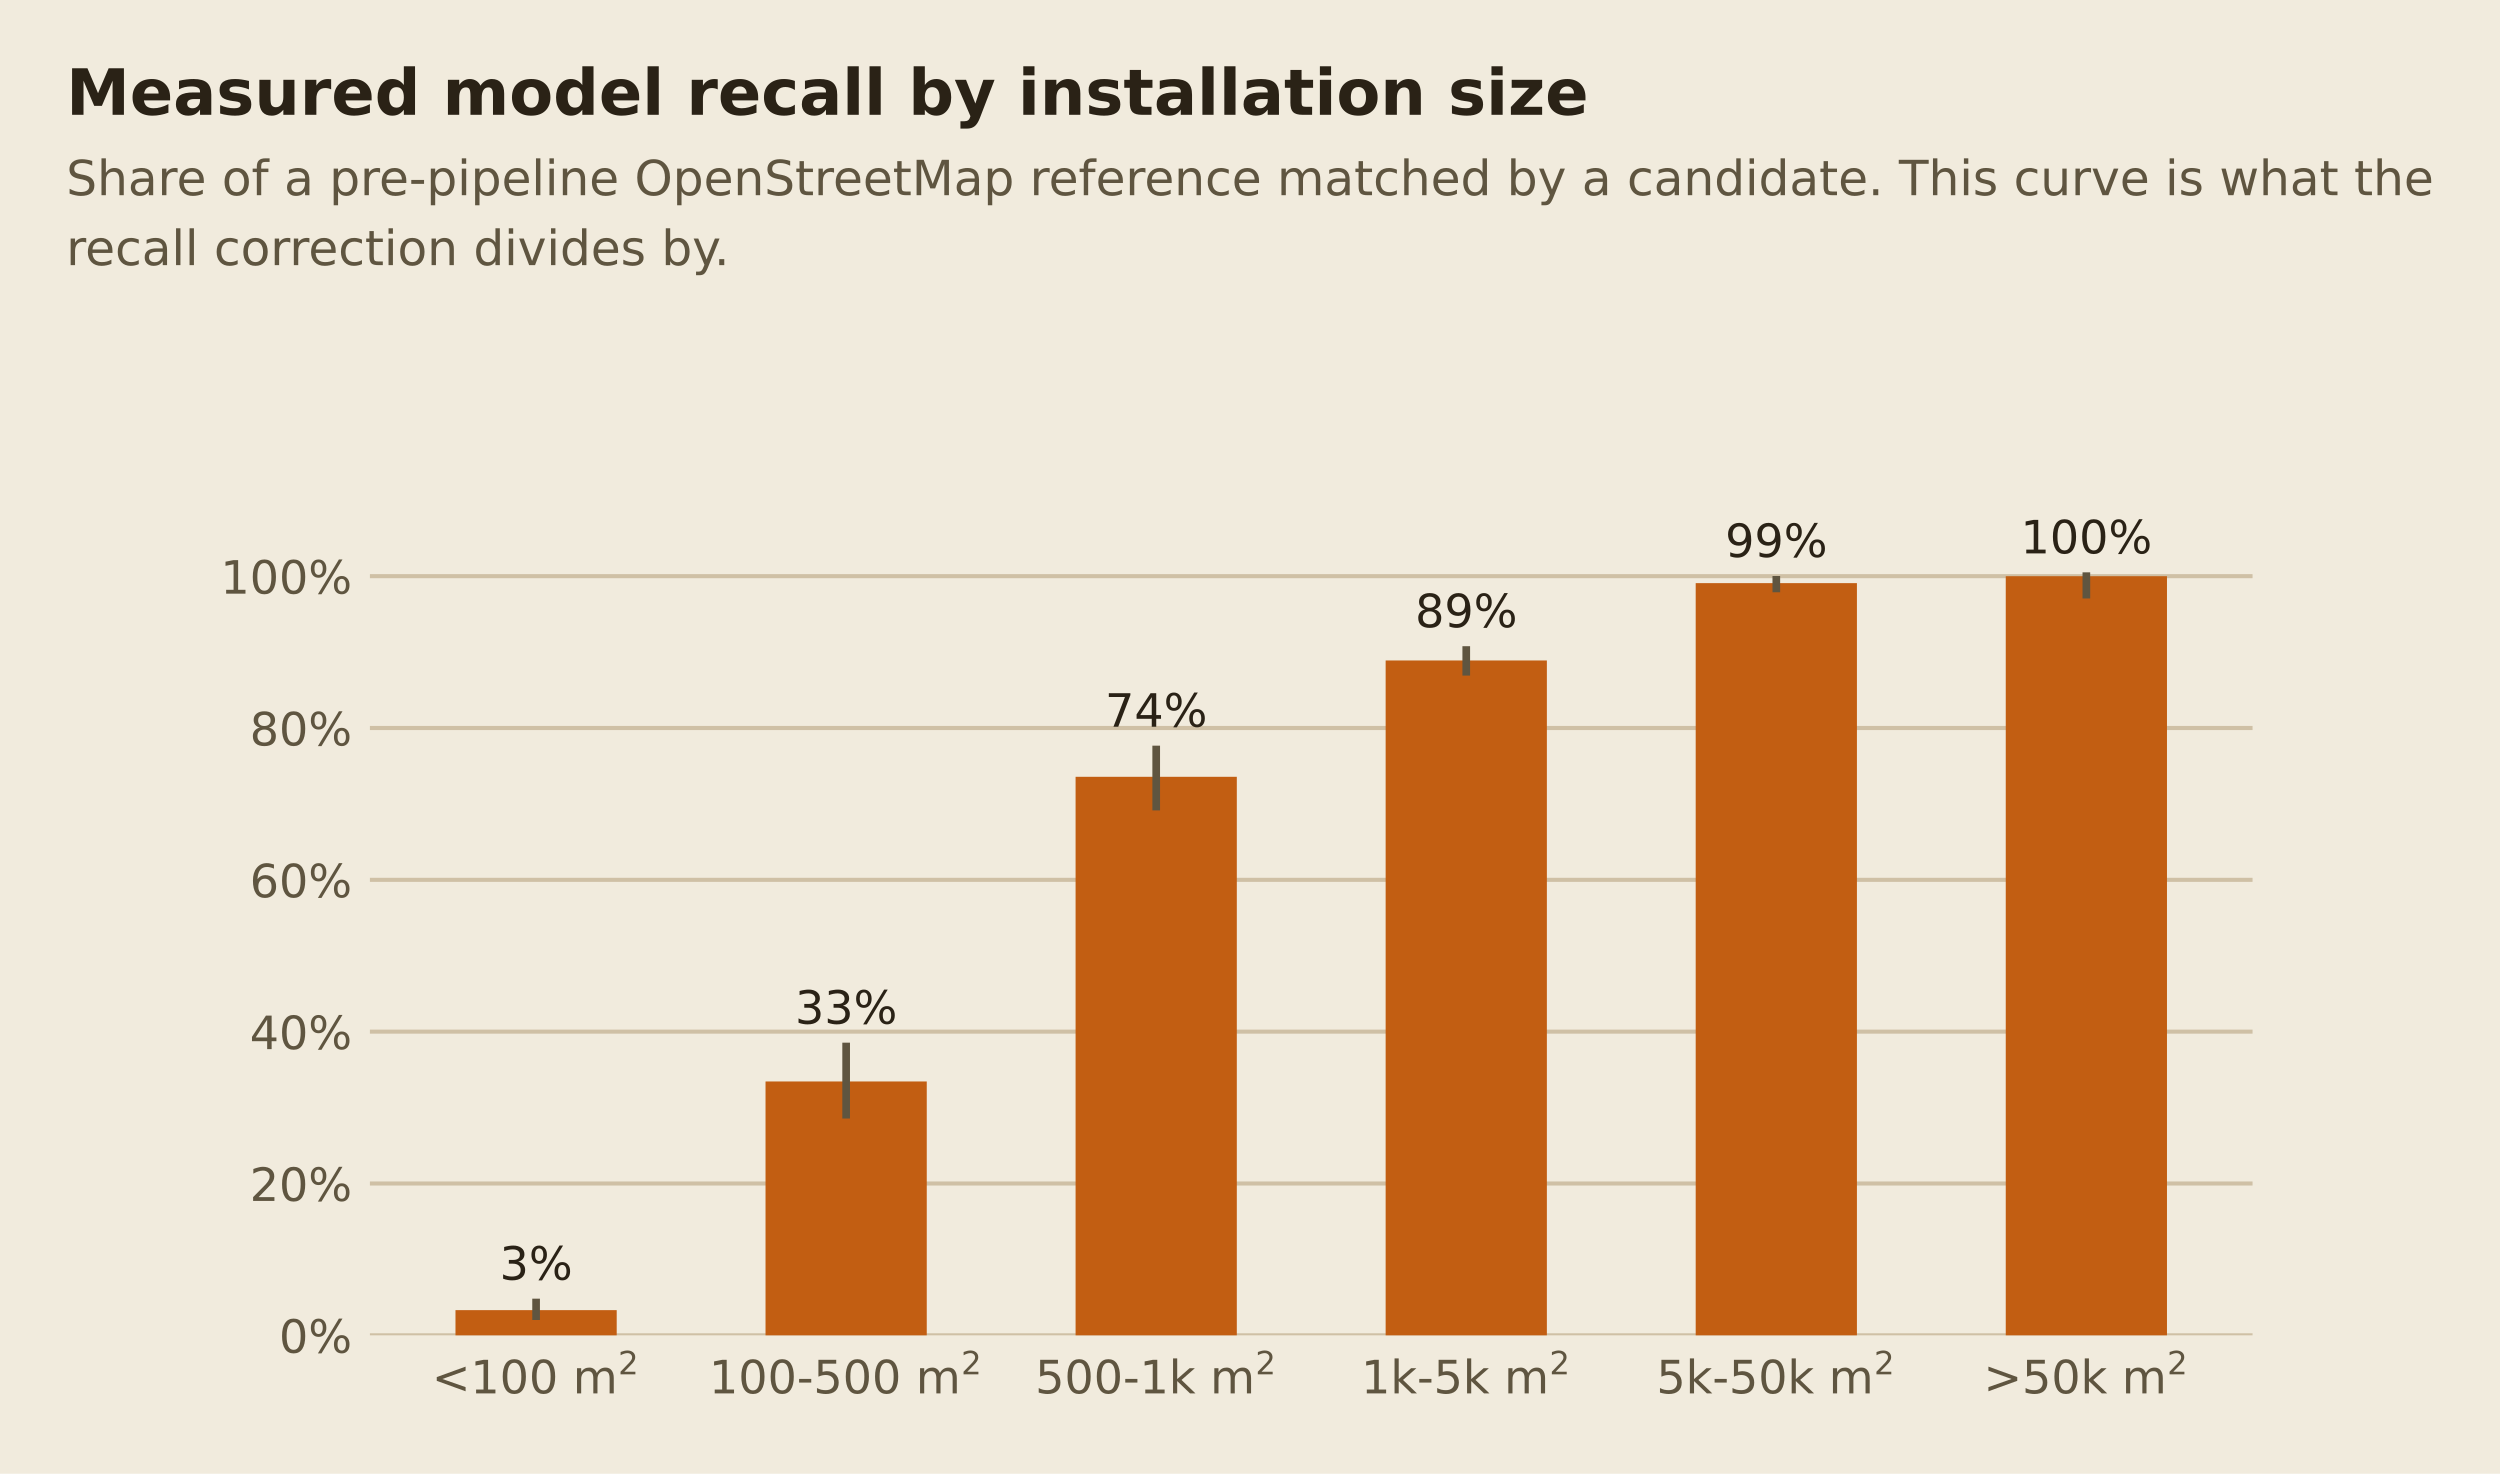
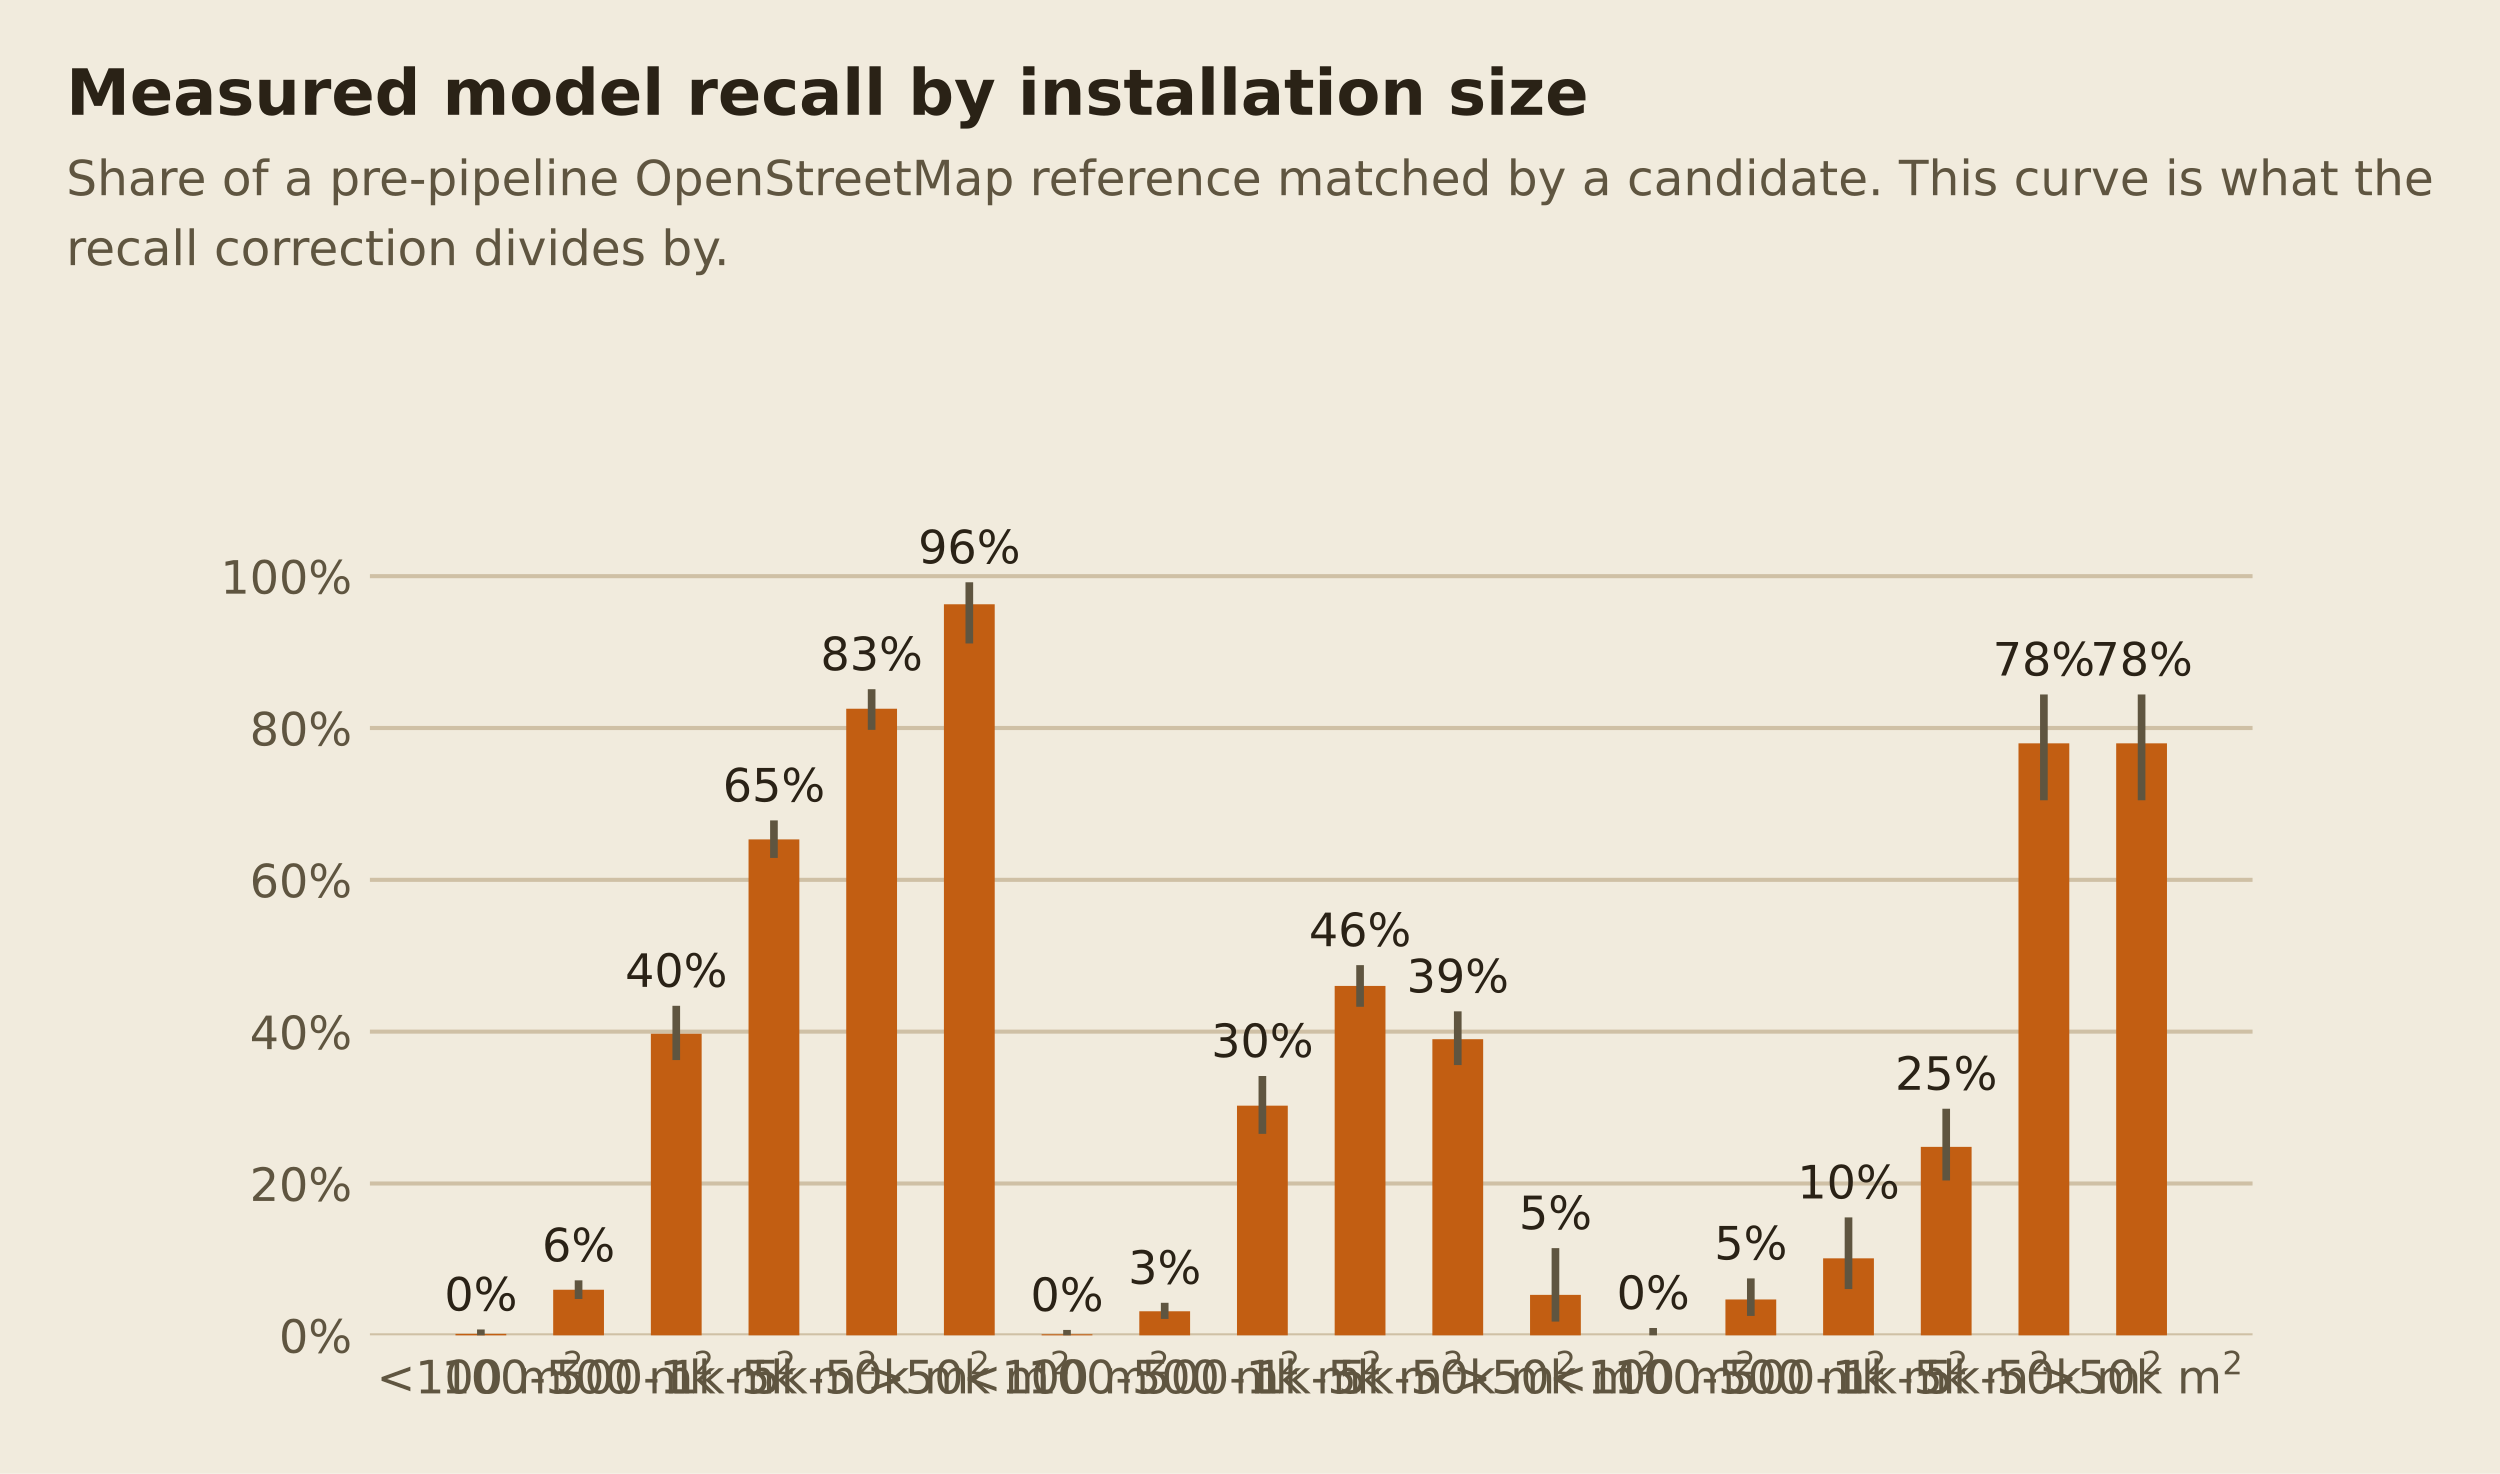
<svg xmlns="http://www.w3.org/2000/svg" width="489.045pt" height="288.292pt" viewBox="0 0 489.045 288.292" version="1.1">
  <defs>
    <style type="text/css">*{stroke-linejoin: round; stroke-linecap: butt}</style>
  </defs>
  <g id="figure_1">
    <g id="patch_1">
      <path d="M 0 288.292  L 489.045 288.292  L 489.045 0  L 0 0  z " style="fill: #f1ebdd" />
    </g>
    <g id="axes_1">
      <g id="patch_2">
        <path d="M 72.36 261.21  L 440.64 261.21  L 440.64 94.89  L 72.36 94.89  z " style="fill: #f1ebdd" />
      </g>
      <g id="matplotlib.axis_1">
        <g id="xtick_1">
          <g id="line2d_1" />
          <g id="text_1">
-             <g style="fill: #5f5540" transform="translate(84.48457 273.17)">
+             <g style="fill: #5f5540" transform="translate(73.68349 273.17)">
              <text>
                <tspan x="0" y="-0.602" style="font-size: 9px; font-family: 'DejaVu Sans'; fill: #5f5540">&lt;</tspan>
                <tspan x="7.541" y="-0.602" style="font-size: 9px; font-family: 'DejaVu Sans'; fill: #5f5540">1</tspan>
                <tspan x="13.267" y="-0.602" style="font-size: 9px; font-family: 'DejaVu Sans'; fill: #5f5540">0</tspan>
                <tspan x="18.993" y="-0.602" style="font-size: 9px; font-family: 'DejaVu Sans'; fill: #5f5540">0</tspan>
                <tspan x="24.719" y="-0.602" style="font-size: 9px; font-family: 'DejaVu Sans'; fill: #5f5540"> </tspan>
                <tspan x="27.58" y="-0.602" style="font-size: 9px; font-family: 'DejaVu Sans'; fill: #5f5540">m</tspan>
                <tspan x="36.433" y="-4.319" style="font-size: 6.3px; font-family: 'DejaVu Sans'; fill: #5f5540">2</tspan>
              </text>
            </g>
          </g>
        </g>
        <g id="xtick_2">
          <g id="line2d_2" />
          <g id="text_2">
-             <g style="fill: #5f5540" transform="translate(138.7017 273.17)">
+             <g style="fill: #5f5540" transform="translate(86.35808 273.17)">
              <text>
                <tspan x="0" y="-0.602" style="font-size: 9px; font-family: 'DejaVu Sans'; fill: #5f5540">1</tspan>
                <tspan x="5.726" y="-0.602" style="font-size: 9px; font-family: 'DejaVu Sans'; fill: #5f5540">0</tspan>
                <tspan x="11.452" y="-0.602" style="font-size: 9px; font-family: 'DejaVu Sans'; fill: #5f5540">0</tspan>
                <tspan x="17.178" y="-0.602" style="font-size: 9px; font-family: 'DejaVu Sans'; fill: #5f5540">-</tspan>
                <tspan x="20.426" y="-0.602" style="font-size: 9px; font-family: 'DejaVu Sans'; fill: #5f5540">5</tspan>
                <tspan x="26.152" y="-0.602" style="font-size: 9px; font-family: 'DejaVu Sans'; fill: #5f5540">0</tspan>
                <tspan x="31.878" y="-0.602" style="font-size: 9px; font-family: 'DejaVu Sans'; fill: #5f5540">0</tspan>
                <tspan x="37.604" y="-0.602" style="font-size: 9px; font-family: 'DejaVu Sans'; fill: #5f5540"> </tspan>
                <tspan x="40.465" y="-0.602" style="font-size: 9px; font-family: 'DejaVu Sans'; fill: #5f5540">m</tspan>
                <tspan x="49.318" y="-4.319" style="font-size: 6.3px; font-family: 'DejaVu Sans'; fill: #5f5540">2</tspan>
              </text>
            </g>
          </g>
        </g>
        <g id="xtick_3">
          <g id="line2d_3" />
          <g id="text_3">
-             <g style="fill: #5f5540" transform="translate(202.5039 273.17)">
+             <g style="fill: #5f5540" transform="translate(108.6177 273.17)">
              <text>
                <tspan x="0" y="-0.602" style="font-size: 9px; font-family: 'DejaVu Sans'; fill: #5f5540">5</tspan>
                <tspan x="5.726" y="-0.602" style="font-size: 9px; font-family: 'DejaVu Sans'; fill: #5f5540">0</tspan>
                <tspan x="11.452" y="-0.602" style="font-size: 9px; font-family: 'DejaVu Sans'; fill: #5f5540">0</tspan>
                <tspan x="17.178" y="-0.602" style="font-size: 9px; font-family: 'DejaVu Sans'; fill: #5f5540">-</tspan>
                <tspan x="20.426" y="-0.602" style="font-size: 9px; font-family: 'DejaVu Sans'; fill: #5f5540">1</tspan>
                <tspan x="26.152" y="-0.602" style="font-size: 9px; font-family: 'DejaVu Sans'; fill: #5f5540">k</tspan>
                <tspan x="31.364" y="-0.602" style="font-size: 9px; font-family: 'DejaVu Sans'; fill: #5f5540"> </tspan>
                <tspan x="34.225" y="-0.602" style="font-size: 9px; font-family: 'DejaVu Sans'; fill: #5f5540">m</tspan>
                <tspan x="43.078" y="-4.319" style="font-size: 6.3px; font-family: 'DejaVu Sans'; fill: #5f5540">2</tspan>
              </text>
            </g>
          </g>
        </g>
        <g id="xtick_4">
          <g id="line2d_4" />
          <g id="text_4">
-             <g style="fill: #5f5540" transform="translate(266.2611 273.17)">
+             <g style="fill: #5f5540" transform="translate(130.8323 273.17)">
              <text>
                <tspan x="0" y="-0.602" style="font-size: 9px; font-family: 'DejaVu Sans'; fill: #5f5540">1</tspan>
                <tspan x="5.726" y="-0.602" style="font-size: 9px; font-family: 'DejaVu Sans'; fill: #5f5540">k</tspan>
                <tspan x="10.938" y="-0.602" style="font-size: 9px; font-family: 'DejaVu Sans'; fill: #5f5540">-</tspan>
                <tspan x="14.186" y="-0.602" style="font-size: 9px; font-family: 'DejaVu Sans'; fill: #5f5540">5</tspan>
                <tspan x="19.912" y="-0.602" style="font-size: 9px; font-family: 'DejaVu Sans'; fill: #5f5540">k</tspan>
                <tspan x="25.124" y="-0.602" style="font-size: 9px; font-family: 'DejaVu Sans'; fill: #5f5540"> </tspan>
                <tspan x="27.984" y="-0.602" style="font-size: 9px; font-family: 'DejaVu Sans'; fill: #5f5540">m</tspan>
                <tspan x="36.838" y="-4.319" style="font-size: 6.3px; font-family: 'DejaVu Sans'; fill: #5f5540">2</tspan>
              </text>
            </g>
          </g>
        </g>
        <g id="xtick_5">
          <g id="line2d_5" />
          <g id="text_5">
-             <g style="fill: #5f5540" transform="translate(324.0333 273.17)">
+             <g style="fill: #5f5540" transform="translate(147.0618 273.17)">
              <text>
                <tspan x="0" y="-0.602" style="font-size: 9px; font-family: 'DejaVu Sans'; fill: #5f5540">5</tspan>
                <tspan x="5.726" y="-0.602" style="font-size: 9px; font-family: 'DejaVu Sans'; fill: #5f5540">k</tspan>
                <tspan x="10.938" y="-0.602" style="font-size: 9px; font-family: 'DejaVu Sans'; fill: #5f5540">-</tspan>
                <tspan x="14.186" y="-0.602" style="font-size: 9px; font-family: 'DejaVu Sans'; fill: #5f5540">5</tspan>
                <tspan x="19.912" y="-0.602" style="font-size: 9px; font-family: 'DejaVu Sans'; fill: #5f5540">0</tspan>
                <tspan x="25.638" y="-0.602" style="font-size: 9px; font-family: 'DejaVu Sans'; fill: #5f5540">k</tspan>
                <tspan x="30.85" y="-0.602" style="font-size: 9px; font-family: 'DejaVu Sans'; fill: #5f5540"> </tspan>
                <tspan x="33.71" y="-0.602" style="font-size: 9px; font-family: 'DejaVu Sans'; fill: #5f5540">m</tspan>
                <tspan x="42.564" y="-4.319" style="font-size: 6.3px; font-family: 'DejaVu Sans'; fill: #5f5540">2</tspan>
              </text>
            </g>
          </g>
        </g>
        <g id="xtick_6">
          <g id="line2d_6" />
          <g id="text_6">
-             <g style="fill: #5f5540" transform="translate(388.0154 273.17)">
+             <g style="fill: #5f5540" transform="translate(169.5014 273.17)">
              <text>
                <tspan x="0" y="-0.602" style="font-size: 9px; font-family: 'DejaVu Sans'; fill: #5f5540">&gt;</tspan>
                <tspan x="7.541" y="-0.602" style="font-size: 9px; font-family: 'DejaVu Sans'; fill: #5f5540">5</tspan>
                <tspan x="13.267" y="-0.602" style="font-size: 9px; font-family: 'DejaVu Sans'; fill: #5f5540">0</tspan>
                <tspan x="18.993" y="-0.602" style="font-size: 9px; font-family: 'DejaVu Sans'; fill: #5f5540">k</tspan>
                <tspan x="24.205" y="-0.602" style="font-size: 9px; font-family: 'DejaVu Sans'; fill: #5f5540"> </tspan>
                <tspan x="27.066" y="-0.602" style="font-size: 9px; font-family: 'DejaVu Sans'; fill: #5f5540">m</tspan>
                <tspan x="35.919" y="-4.319" style="font-size: 6.3px; font-family: 'DejaVu Sans'; fill: #5f5540">2</tspan>
              </text>
            </g>
          </g>
        </g>
+         <g id="xtick_7">
+           <g id="line2d_7" />
+           <g id="text_7">
+             <g style="fill: #5f5540" transform="translate(188.341 273.17)">
+               <text>
+                 <tspan x="0" y="-0.602" style="font-size: 9px; font-family: 'DejaVu Sans'; fill: #5f5540">&lt;</tspan>
+                 <tspan x="7.541" y="-0.602" style="font-size: 9px; font-family: 'DejaVu Sans'; fill: #5f5540">1</tspan>
+                 <tspan x="13.267" y="-0.602" style="font-size: 9px; font-family: 'DejaVu Sans'; fill: #5f5540">0</tspan>
+                 <tspan x="18.993" y="-0.602" style="font-size: 9px; font-family: 'DejaVu Sans'; fill: #5f5540">0</tspan>
+                 <tspan x="24.719" y="-0.602" style="font-size: 9px; font-family: 'DejaVu Sans'; fill: #5f5540"> </tspan>
+                 <tspan x="27.58" y="-0.602" style="font-size: 9px; font-family: 'DejaVu Sans'; fill: #5f5540">m</tspan>
+                 <tspan x="36.433" y="-4.319" style="font-size: 6.3px; font-family: 'DejaVu Sans'; fill: #5f5540">2</tspan>
+               </text>
+             </g>
+           </g>
+         </g>
+         <g id="xtick_8">
+           <g id="line2d_8" />
+           <g id="text_8">
+             <g style="fill: #5f5540" transform="translate(201.0156 273.17)">
+               <text>
+                 <tspan x="0" y="-0.602" style="font-size: 9px; font-family: 'DejaVu Sans'; fill: #5f5540">1</tspan>
+                 <tspan x="5.726" y="-0.602" style="font-size: 9px; font-family: 'DejaVu Sans'; fill: #5f5540">0</tspan>
+                 <tspan x="11.452" y="-0.602" style="font-size: 9px; font-family: 'DejaVu Sans'; fill: #5f5540">0</tspan>
+                 <tspan x="17.178" y="-0.602" style="font-size: 9px; font-family: 'DejaVu Sans'; fill: #5f5540">-</tspan>
+                 <tspan x="20.426" y="-0.602" style="font-size: 9px; font-family: 'DejaVu Sans'; fill: #5f5540">5</tspan>
+                 <tspan x="26.152" y="-0.602" style="font-size: 9px; font-family: 'DejaVu Sans'; fill: #5f5540">0</tspan>
+                 <tspan x="31.878" y="-0.602" style="font-size: 9px; font-family: 'DejaVu Sans'; fill: #5f5540">0</tspan>
+                 <tspan x="37.604" y="-0.602" style="font-size: 9px; font-family: 'DejaVu Sans'; fill: #5f5540"> </tspan>
+                 <tspan x="40.465" y="-0.602" style="font-size: 9px; font-family: 'DejaVu Sans'; fill: #5f5540">m</tspan>
+                 <tspan x="49.318" y="-4.319" style="font-size: 6.3px; font-family: 'DejaVu Sans'; fill: #5f5540">2</tspan>
+               </text>
+             </g>
+           </g>
+         </g>
+         <g id="xtick_9">
+           <g id="line2d_9" />
+           <g id="text_9">
+             <g style="fill: #5f5540" transform="translate(223.2752 273.17)">
+               <text>
+                 <tspan x="0" y="-0.602" style="font-size: 9px; font-family: 'DejaVu Sans'; fill: #5f5540">5</tspan>
+                 <tspan x="5.726" y="-0.602" style="font-size: 9px; font-family: 'DejaVu Sans'; fill: #5f5540">0</tspan>
+                 <tspan x="11.452" y="-0.602" style="font-size: 9px; font-family: 'DejaVu Sans'; fill: #5f5540">0</tspan>
+                 <tspan x="17.178" y="-0.602" style="font-size: 9px; font-family: 'DejaVu Sans'; fill: #5f5540">-</tspan>
+                 <tspan x="20.426" y="-0.602" style="font-size: 9px; font-family: 'DejaVu Sans'; fill: #5f5540">1</tspan>
+                 <tspan x="26.152" y="-0.602" style="font-size: 9px; font-family: 'DejaVu Sans'; fill: #5f5540">k</tspan>
+                 <tspan x="31.364" y="-0.602" style="font-size: 9px; font-family: 'DejaVu Sans'; fill: #5f5540"> </tspan>
+                 <tspan x="34.225" y="-0.602" style="font-size: 9px; font-family: 'DejaVu Sans'; fill: #5f5540">m</tspan>
+                 <tspan x="43.078" y="-4.319" style="font-size: 6.3px; font-family: 'DejaVu Sans'; fill: #5f5540">2</tspan>
+               </text>
+             </g>
+           </g>
+         </g>
+         <g id="xtick_10">
+           <g id="line2d_10" />
+           <g id="text_10">
+             <g style="fill: #5f5540" transform="translate(245.4898 273.17)">
+               <text>
+                 <tspan x="0" y="-0.602" style="font-size: 9px; font-family: 'DejaVu Sans'; fill: #5f5540">1</tspan>
+                 <tspan x="5.726" y="-0.602" style="font-size: 9px; font-family: 'DejaVu Sans'; fill: #5f5540">k</tspan>
+                 <tspan x="10.938" y="-0.602" style="font-size: 9px; font-family: 'DejaVu Sans'; fill: #5f5540">-</tspan>
+                 <tspan x="14.186" y="-0.602" style="font-size: 9px; font-family: 'DejaVu Sans'; fill: #5f5540">5</tspan>
+                 <tspan x="19.912" y="-0.602" style="font-size: 9px; font-family: 'DejaVu Sans'; fill: #5f5540">k</tspan>
+                 <tspan x="25.124" y="-0.602" style="font-size: 9px; font-family: 'DejaVu Sans'; fill: #5f5540"> </tspan>
+                 <tspan x="27.984" y="-0.602" style="font-size: 9px; font-family: 'DejaVu Sans'; fill: #5f5540">m</tspan>
+                 <tspan x="36.838" y="-4.319" style="font-size: 6.3px; font-family: 'DejaVu Sans'; fill: #5f5540">2</tspan>
+               </text>
+             </g>
+           </g>
+         </g>
+         <g id="xtick_11">
+           <g id="line2d_11" />
+           <g id="text_11">
+             <g style="fill: #5f5540" transform="translate(261.7194 273.17)">
+               <text>
+                 <tspan x="0" y="-0.602" style="font-size: 9px; font-family: 'DejaVu Sans'; fill: #5f5540">5</tspan>
+                 <tspan x="5.726" y="-0.602" style="font-size: 9px; font-family: 'DejaVu Sans'; fill: #5f5540">k</tspan>
+                 <tspan x="10.938" y="-0.602" style="font-size: 9px; font-family: 'DejaVu Sans'; fill: #5f5540">-</tspan>
+                 <tspan x="14.186" y="-0.602" style="font-size: 9px; font-family: 'DejaVu Sans'; fill: #5f5540">5</tspan>
+                 <tspan x="19.912" y="-0.602" style="font-size: 9px; font-family: 'DejaVu Sans'; fill: #5f5540">0</tspan>
+                 <tspan x="25.638" y="-0.602" style="font-size: 9px; font-family: 'DejaVu Sans'; fill: #5f5540">k</tspan>
+                 <tspan x="30.85" y="-0.602" style="font-size: 9px; font-family: 'DejaVu Sans'; fill: #5f5540"> </tspan>
+                 <tspan x="33.71" y="-0.602" style="font-size: 9px; font-family: 'DejaVu Sans'; fill: #5f5540">m</tspan>
+                 <tspan x="42.564" y="-4.319" style="font-size: 6.3px; font-family: 'DejaVu Sans'; fill: #5f5540">2</tspan>
+               </text>
+             </g>
+           </g>
+         </g>
+         <g id="xtick_12">
+           <g id="line2d_12" />
+           <g id="text_12">
+             <g style="fill: #5f5540" transform="translate(284.159 273.17)">
+               <text>
+                 <tspan x="0" y="-0.602" style="font-size: 9px; font-family: 'DejaVu Sans'; fill: #5f5540">&gt;</tspan>
+                 <tspan x="7.541" y="-0.602" style="font-size: 9px; font-family: 'DejaVu Sans'; fill: #5f5540">5</tspan>
+                 <tspan x="13.267" y="-0.602" style="font-size: 9px; font-family: 'DejaVu Sans'; fill: #5f5540">0</tspan>
+                 <tspan x="18.993" y="-0.602" style="font-size: 9px; font-family: 'DejaVu Sans'; fill: #5f5540">k</tspan>
+                 <tspan x="24.205" y="-0.602" style="font-size: 9px; font-family: 'DejaVu Sans'; fill: #5f5540"> </tspan>
+                 <tspan x="27.066" y="-0.602" style="font-size: 9px; font-family: 'DejaVu Sans'; fill: #5f5540">m</tspan>
+                 <tspan x="35.919" y="-4.319" style="font-size: 6.3px; font-family: 'DejaVu Sans'; fill: #5f5540">2</tspan>
+               </text>
+             </g>
+           </g>
+         </g>
+         <g id="xtick_13">
+           <g id="line2d_13" />
+           <g id="text_13">
+             <g style="fill: #5f5540" transform="translate(302.9986 273.17)">
+               <text>
+                 <tspan x="0" y="-0.602" style="font-size: 9px; font-family: 'DejaVu Sans'; fill: #5f5540">&lt;</tspan>
+                 <tspan x="7.541" y="-0.602" style="font-size: 9px; font-family: 'DejaVu Sans'; fill: #5f5540">1</tspan>
+                 <tspan x="13.267" y="-0.602" style="font-size: 9px; font-family: 'DejaVu Sans'; fill: #5f5540">0</tspan>
+                 <tspan x="18.993" y="-0.602" style="font-size: 9px; font-family: 'DejaVu Sans'; fill: #5f5540">0</tspan>
+                 <tspan x="24.719" y="-0.602" style="font-size: 9px; font-family: 'DejaVu Sans'; fill: #5f5540"> </tspan>
+                 <tspan x="27.58" y="-0.602" style="font-size: 9px; font-family: 'DejaVu Sans'; fill: #5f5540">m</tspan>
+                 <tspan x="36.433" y="-4.319" style="font-size: 6.3px; font-family: 'DejaVu Sans'; fill: #5f5540">2</tspan>
+               </text>
+             </g>
+           </g>
+         </g>
+         <g id="xtick_14">
+           <g id="line2d_14" />
+           <g id="text_14">
+             <g style="fill: #5f5540" transform="translate(315.6732 273.17)">
+               <text>
+                 <tspan x="0" y="-0.602" style="font-size: 9px; font-family: 'DejaVu Sans'; fill: #5f5540">1</tspan>
+                 <tspan x="5.726" y="-0.602" style="font-size: 9px; font-family: 'DejaVu Sans'; fill: #5f5540">0</tspan>
+                 <tspan x="11.452" y="-0.602" style="font-size: 9px; font-family: 'DejaVu Sans'; fill: #5f5540">0</tspan>
+                 <tspan x="17.178" y="-0.602" style="font-size: 9px; font-family: 'DejaVu Sans'; fill: #5f5540">-</tspan>
+                 <tspan x="20.426" y="-0.602" style="font-size: 9px; font-family: 'DejaVu Sans'; fill: #5f5540">5</tspan>
+                 <tspan x="26.152" y="-0.602" style="font-size: 9px; font-family: 'DejaVu Sans'; fill: #5f5540">0</tspan>
+                 <tspan x="31.878" y="-0.602" style="font-size: 9px; font-family: 'DejaVu Sans'; fill: #5f5540">0</tspan>
+                 <tspan x="37.604" y="-0.602" style="font-size: 9px; font-family: 'DejaVu Sans'; fill: #5f5540"> </tspan>
+                 <tspan x="40.465" y="-0.602" style="font-size: 9px; font-family: 'DejaVu Sans'; fill: #5f5540">m</tspan>
+                 <tspan x="49.318" y="-4.319" style="font-size: 6.3px; font-family: 'DejaVu Sans'; fill: #5f5540">2</tspan>
+               </text>
+             </g>
+           </g>
+         </g>
+         <g id="xtick_15">
+           <g id="line2d_15" />
+           <g id="text_15">
+             <g style="fill: #5f5540" transform="translate(337.9327 273.17)">
+               <text>
+                 <tspan x="0" y="-0.602" style="font-size: 9px; font-family: 'DejaVu Sans'; fill: #5f5540">5</tspan>
+                 <tspan x="5.726" y="-0.602" style="font-size: 9px; font-family: 'DejaVu Sans'; fill: #5f5540">0</tspan>
+                 <tspan x="11.452" y="-0.602" style="font-size: 9px; font-family: 'DejaVu Sans'; fill: #5f5540">0</tspan>
+                 <tspan x="17.178" y="-0.602" style="font-size: 9px; font-family: 'DejaVu Sans'; fill: #5f5540">-</tspan>
+                 <tspan x="20.426" y="-0.602" style="font-size: 9px; font-family: 'DejaVu Sans'; fill: #5f5540">1</tspan>
+                 <tspan x="26.152" y="-0.602" style="font-size: 9px; font-family: 'DejaVu Sans'; fill: #5f5540">k</tspan>
+                 <tspan x="31.364" y="-0.602" style="font-size: 9px; font-family: 'DejaVu Sans'; fill: #5f5540"> </tspan>
+                 <tspan x="34.225" y="-0.602" style="font-size: 9px; font-family: 'DejaVu Sans'; fill: #5f5540">m</tspan>
+                 <tspan x="43.078" y="-4.319" style="font-size: 6.3px; font-family: 'DejaVu Sans'; fill: #5f5540">2</tspan>
+               </text>
+             </g>
+           </g>
+         </g>
+         <g id="xtick_16">
+           <g id="line2d_16" />
+           <g id="text_16">
+             <g style="fill: #5f5540" transform="translate(360.1473 273.17)">
+               <text>
+                 <tspan x="0" y="-0.602" style="font-size: 9px; font-family: 'DejaVu Sans'; fill: #5f5540">1</tspan>
+                 <tspan x="5.726" y="-0.602" style="font-size: 9px; font-family: 'DejaVu Sans'; fill: #5f5540">k</tspan>
+                 <tspan x="10.938" y="-0.602" style="font-size: 9px; font-family: 'DejaVu Sans'; fill: #5f5540">-</tspan>
+                 <tspan x="14.186" y="-0.602" style="font-size: 9px; font-family: 'DejaVu Sans'; fill: #5f5540">5</tspan>
+                 <tspan x="19.912" y="-0.602" style="font-size: 9px; font-family: 'DejaVu Sans'; fill: #5f5540">k</tspan>
+                 <tspan x="25.124" y="-0.602" style="font-size: 9px; font-family: 'DejaVu Sans'; fill: #5f5540"> </tspan>
+                 <tspan x="27.984" y="-0.602" style="font-size: 9px; font-family: 'DejaVu Sans'; fill: #5f5540">m</tspan>
+                 <tspan x="36.838" y="-4.319" style="font-size: 6.3px; font-family: 'DejaVu Sans'; fill: #5f5540">2</tspan>
+               </text>
+             </g>
+           </g>
+         </g>
+         <g id="xtick_17">
+           <g id="line2d_17" />
+           <g id="text_17">
+             <g style="fill: #5f5540" transform="translate(376.3769 273.17)">
+               <text>
+                 <tspan x="0" y="-0.602" style="font-size: 9px; font-family: 'DejaVu Sans'; fill: #5f5540">5</tspan>
+                 <tspan x="5.726" y="-0.602" style="font-size: 9px; font-family: 'DejaVu Sans'; fill: #5f5540">k</tspan>
+                 <tspan x="10.938" y="-0.602" style="font-size: 9px; font-family: 'DejaVu Sans'; fill: #5f5540">-</tspan>
+                 <tspan x="14.186" y="-0.602" style="font-size: 9px; font-family: 'DejaVu Sans'; fill: #5f5540">5</tspan>
+                 <tspan x="19.912" y="-0.602" style="font-size: 9px; font-family: 'DejaVu Sans'; fill: #5f5540">0</tspan>
+                 <tspan x="25.638" y="-0.602" style="font-size: 9px; font-family: 'DejaVu Sans'; fill: #5f5540">k</tspan>
+                 <tspan x="30.85" y="-0.602" style="font-size: 9px; font-family: 'DejaVu Sans'; fill: #5f5540"> </tspan>
+                 <tspan x="33.71" y="-0.602" style="font-size: 9px; font-family: 'DejaVu Sans'; fill: #5f5540">m</tspan>
+                 <tspan x="42.564" y="-4.319" style="font-size: 6.3px; font-family: 'DejaVu Sans'; fill: #5f5540">2</tspan>
+               </text>
+             </g>
+           </g>
+         </g>
+         <g id="xtick_18">
+           <g id="line2d_18" />
+           <g id="text_18">
+             <g style="fill: #5f5540" transform="translate(398.8165 273.17)">
+               <text>
+                 <tspan x="0" y="-0.602" style="font-size: 9px; font-family: 'DejaVu Sans'; fill: #5f5540">&gt;</tspan>
+                 <tspan x="7.541" y="-0.602" style="font-size: 9px; font-family: 'DejaVu Sans'; fill: #5f5540">5</tspan>
+                 <tspan x="13.267" y="-0.602" style="font-size: 9px; font-family: 'DejaVu Sans'; fill: #5f5540">0</tspan>
+                 <tspan x="18.993" y="-0.602" style="font-size: 9px; font-family: 'DejaVu Sans'; fill: #5f5540">k</tspan>
+                 <tspan x="24.205" y="-0.602" style="font-size: 9px; font-family: 'DejaVu Sans'; fill: #5f5540"> </tspan>
+                 <tspan x="27.066" y="-0.602" style="font-size: 9px; font-family: 'DejaVu Sans'; fill: #5f5540">m</tspan>
+                 <tspan x="35.919" y="-4.319" style="font-size: 6.3px; font-family: 'DejaVu Sans'; fill: #5f5540">2</tspan>
+               </text>
+             </g>
+           </g>
+         </g>
      </g>
      <g id="matplotlib.axis_2">
        <g id="ytick_1">
-           <g id="line2d_7">
-             <path d="M 72.36 261.21  L 440.64 261.21  " clip-path="url(#p5bf925361b)" style="fill: none; stroke: #cfc0a5; stroke-width: 0.8; stroke-linecap: square" />
-           </g>
-           <g id="line2d_8" />
-           <g id="text_7">
+           <g id="line2d_19">
+             <path d="M 72.36 261.21  L 440.64 261.21  " clip-path="url(#pd2aa7f507b)" style="fill: none; stroke: #cfc0a5; stroke-width: 0.8; stroke-linecap: square" />
+           </g>
+           <g id="line2d_20" />
+           <g id="text_19">
            <text style="font-size: 9px; font-family: 'DejaVu Sans'; text-anchor: end; fill: #5f5540" x="68.86" y="264.629" transform="rotate(-0 68.86 264.629)">0%</text>
          </g>
        </g>
        <g id="ytick_2">
-           <g id="line2d_9">
-             <path d="M 72.36 231.51  L 440.64 231.51  " clip-path="url(#p5bf925361b)" style="fill: none; stroke: #cfc0a5; stroke-width: 0.8; stroke-linecap: square" />
-           </g>
-           <g id="line2d_10" />
-           <g id="text_8">
+           <g id="line2d_21">
+             <path d="M 72.36 231.51  L 440.64 231.51  " clip-path="url(#pd2aa7f507b)" style="fill: none; stroke: #cfc0a5; stroke-width: 0.8; stroke-linecap: square" />
+           </g>
+           <g id="line2d_22" />
+           <g id="text_20">
            <text style="font-size: 9px; font-family: 'DejaVu Sans'; text-anchor: end; fill: #5f5540" x="68.86" y="234.929" transform="rotate(-0 68.86 234.929)">20%</text>
          </g>
        </g>
        <g id="ytick_3">
-           <g id="line2d_11">
-             <path d="M 72.36 201.81  L 440.64 201.81  " clip-path="url(#p5bf925361b)" style="fill: none; stroke: #cfc0a5; stroke-width: 0.8; stroke-linecap: square" />
-           </g>
-           <g id="line2d_12" />
-           <g id="text_9">
+           <g id="line2d_23">
+             <path d="M 72.36 201.81  L 440.64 201.81  " clip-path="url(#pd2aa7f507b)" style="fill: none; stroke: #cfc0a5; stroke-width: 0.8; stroke-linecap: square" />
+           </g>
+           <g id="line2d_24" />
+           <g id="text_21">
            <text style="font-size: 9px; font-family: 'DejaVu Sans'; text-anchor: end; fill: #5f5540" x="68.86" y="205.229" transform="rotate(-0 68.86 205.229)">40%</text>
          </g>
        </g>
        <g id="ytick_4">
-           <g id="line2d_13">
-             <path d="M 72.36 172.11  L 440.64 172.11  " clip-path="url(#p5bf925361b)" style="fill: none; stroke: #cfc0a5; stroke-width: 0.8; stroke-linecap: square" />
-           </g>
-           <g id="line2d_14" />
-           <g id="text_10">
+           <g id="line2d_25">
+             <path d="M 72.36 172.11  L 440.64 172.11  " clip-path="url(#pd2aa7f507b)" style="fill: none; stroke: #cfc0a5; stroke-width: 0.8; stroke-linecap: square" />
+           </g>
+           <g id="line2d_26" />
+           <g id="text_22">
            <text style="font-size: 9px; font-family: 'DejaVu Sans'; text-anchor: end; fill: #5f5540" x="68.86" y="175.529" transform="rotate(-0 68.86 175.529)">60%</text>
          </g>
        </g>
        <g id="ytick_5">
-           <g id="line2d_15">
-             <path d="M 72.36 142.41  L 440.64 142.41  " clip-path="url(#p5bf925361b)" style="fill: none; stroke: #cfc0a5; stroke-width: 0.8; stroke-linecap: square" />
-           </g>
-           <g id="line2d_16" />
-           <g id="text_11">
+           <g id="line2d_27">
+             <path d="M 72.36 142.41  L 440.64 142.41  " clip-path="url(#pd2aa7f507b)" style="fill: none; stroke: #cfc0a5; stroke-width: 0.8; stroke-linecap: square" />
+           </g>
+           <g id="line2d_28" />
+           <g id="text_23">
            <text style="font-size: 9px; font-family: 'DejaVu Sans'; text-anchor: end; fill: #5f5540" x="68.86" y="145.829" transform="rotate(-0 68.86 145.829)">80%</text>
          </g>
        </g>
        <g id="ytick_6">
-           <g id="line2d_17">
-             <path d="M 72.36 112.71  L 440.64 112.71  " clip-path="url(#p5bf925361b)" style="fill: none; stroke: #cfc0a5; stroke-width: 0.8; stroke-linecap: square" />
-           </g>
-           <g id="line2d_18" />
-           <g id="text_12">
+           <g id="line2d_29">
+             <path d="M 72.36 112.71  L 440.64 112.71  " clip-path="url(#pd2aa7f507b)" style="fill: none; stroke: #cfc0a5; stroke-width: 0.8; stroke-linecap: square" />
+           </g>
+           <g id="line2d_30" />
+           <g id="text_24">
            <text style="font-size: 9px; font-family: 'DejaVu Sans'; text-anchor: end; fill: #5f5540" x="68.86" y="116.129" transform="rotate(-0 68.86 116.129)">100%</text>
          </g>
        </g>
      </g>
      <g id="patch_3">
-         <path d="M 89.1 261.21  L 120.639 261.21  L 120.639 256.28  L 89.1 256.28  z " clip-path="url(#p5bf925361b)" style="fill: #c25e12" />
+         <path d="M 89.1 261.21  L 99.037 261.21  L 99.037 260.928  L 89.1 260.928  z " clip-path="url(#pd2aa7f507b)" style="fill: #c25e12" />
      </g>
      <g id="patch_4">
-         <path d="M 149.752 261.21  L 181.291 261.21  L 181.291 211.552  L 149.752 211.552  z " clip-path="url(#p5bf925361b)" style="fill: #c25e12" />
+         <path d="M 108.21 261.21  L 118.147 261.21  L 118.147 252.3  L 108.21 252.3  z " clip-path="url(#pd2aa7f507b)" style="fill: #c25e12" />
      </g>
      <g id="patch_5">
-         <path d="M 210.404 261.21  L 241.943 261.21  L 241.943 151.959  L 210.404 151.959  z " clip-path="url(#p5bf925361b)" style="fill: #c25e12" />
+         <path d="M 127.319 261.21  L 137.256 261.21  L 137.256 202.211  L 127.319 202.211  z " clip-path="url(#pd2aa7f507b)" style="fill: #c25e12" />
      </g>
      <g id="patch_6">
-         <path d="M 271.057 261.21  L 302.596 261.21  L 302.596 129.194  L 271.057 129.194  z " clip-path="url(#p5bf925361b)" style="fill: #c25e12" />
+         <path d="M 146.429 261.21  L 156.366 261.21  L 156.366 164.195  L 146.429 164.195  z " clip-path="url(#pd2aa7f507b)" style="fill: #c25e12" />
      </g>
      <g id="patch_7">
-         <path d="M 331.709 261.21  L 363.248 261.21  L 363.248 114.076  L 331.709 114.076  z " clip-path="url(#p5bf925361b)" style="fill: #c25e12" />
+         <path d="M 165.538 261.21  L 175.475 261.21  L 175.475 138.638  L 165.538 138.638  z " clip-path="url(#pd2aa7f507b)" style="fill: #c25e12" />
      </g>
      <g id="patch_8">
-         <path d="M 392.361 261.21  L 423.9 261.21  L 423.9 112.71  L 392.361 112.71  z " clip-path="url(#p5bf925361b)" style="fill: #c25e12" />
-       </g>
-       <g id="text_13">
-         <text style="font-size: 9px; font-family: 'DejaVu Sans'; text-anchor: middle; fill: #2a2216" x="104.87" y="250.34" transform="rotate(-0 104.8696 250.3398)">3%</text>
-       </g>
-       <g id="text_14">
-         <text style="font-size: 9px; font-family: 'DejaVu Sans'; text-anchor: middle; fill: #2a2216" x="165.522" y="200.266" transform="rotate(-0 165.5217 200.2656)">33%</text>
-       </g>
-       <g id="text_15">
-         <text style="font-size: 9px; font-family: 'DejaVu Sans'; text-anchor: middle; fill: #2a2216" x="226.174" y="142.158" transform="rotate(-0 226.1739 142.1576)">74%</text>
-       </g>
-       <g id="text_16">
-         <text style="font-size: 9px; font-family: 'DejaVu Sans'; text-anchor: middle; fill: #2a2216" x="286.826" y="122.704" transform="rotate(-0 286.8261 122.7041)">89%</text>
-       </g>
-       <g id="text_17">
-         <text style="font-size: 9px; font-family: 'DejaVu Sans'; text-anchor: middle; fill: #2a2216" x="347.478" y="108.968" transform="rotate(-0 347.4783 108.9678)">99%</text>
-       </g>
-       <g id="text_18">
-         <text style="font-size: 9px; font-family: 'DejaVu Sans'; text-anchor: middle; fill: #2a2216" x="408.13" y="108.255" transform="rotate(-0 408.1304 108.255)">100%</text>
-       </g>
-       <g id="line2d_19">
-         <path d="M 104.87 257.468  L 104.87 254.795  " clip-path="url(#p5bf925361b)" style="fill: none; stroke: #5f5540; stroke-width: 1.5; stroke-linecap: square" />
-       </g>
-       <g id="line2d_20">
-         <path d="M 165.522 218.056  L 165.522 204.721  " clip-path="url(#p5bf925361b)" style="fill: none; stroke: #5f5540; stroke-width: 1.5; stroke-linecap: square" />
-       </g>
-       <g id="line2d_21">
-         <path d="M 226.174 157.78  L 226.174 146.613  " clip-path="url(#p5bf925361b)" style="fill: none; stroke: #5f5540; stroke-width: 1.5; stroke-linecap: square" />
-       </g>
-       <g id="line2d_22">
-         <path d="M 286.826 131.406  L 286.826 127.159  " clip-path="url(#p5bf925361b)" style="fill: none; stroke: #5f5540; stroke-width: 1.5; stroke-linecap: square" />
-       </g>
-       <g id="line2d_23">
-         <path d="M 347.478 115.101  L 347.478 113.423  " clip-path="url(#p5bf925361b)" style="fill: none; stroke: #5f5540; stroke-width: 1.5; stroke-linecap: square" />
-       </g>
-       <g id="line2d_24">
-         <path d="M 408.13 116.319  L 408.13 112.71  " clip-path="url(#p5bf925361b)" style="fill: none; stroke: #5f5540; stroke-width: 1.5; stroke-linecap: square" />
+         <path d="M 184.648 261.21  L 194.585 261.21  L 194.585 118.205  L 184.648 118.205  z " clip-path="url(#pd2aa7f507b)" style="fill: #c25e12" />
+       </g>
+       <g id="patch_9">
+         <path d="M 203.758 261.21  L 213.695 261.21  L 213.695 261.002  L 203.758 261.002  z " clip-path="url(#pd2aa7f507b)" style="fill: #c25e12" />
+       </g>
+       <g id="patch_10">
+         <path d="M 222.867 261.21  L 232.804 261.21  L 232.804 256.503  L 222.867 256.503  z " clip-path="url(#pd2aa7f507b)" style="fill: #c25e12" />
+       </g>
+       <g id="patch_11">
+         <path d="M 241.977 261.21  L 251.914 261.21  L 251.914 216.289  L 241.977 216.289  z " clip-path="url(#pd2aa7f507b)" style="fill: #c25e12" />
+       </g>
+       <g id="patch_12">
+         <path d="M 261.086 261.21  L 271.023 261.21  L 271.023 192.87  L 261.086 192.87  z " clip-path="url(#pd2aa7f507b)" style="fill: #c25e12" />
+       </g>
+       <g id="patch_13">
+         <path d="M 280.196 261.21  L 290.133 261.21  L 290.133 203.28  L 280.196 203.28  z " clip-path="url(#pd2aa7f507b)" style="fill: #c25e12" />
+       </g>
+       <g id="patch_14">
+         <path d="M 299.305 261.21  L 309.242 261.21  L 309.242 253.295  L 299.305 253.295  z " clip-path="url(#pd2aa7f507b)" style="fill: #c25e12" />
+       </g>
+       <g id="patch_15">
+         <path d="M 318.415 261.21  L 328.352 261.21  L 328.352 261.21  L 318.415 261.21  z " clip-path="url(#pd2aa7f507b)" style="fill: #c25e12" />
+       </g>
+       <g id="patch_16">
+         <path d="M 337.525 261.21  L 347.462 261.21  L 347.462 254.201  L 337.525 254.201  z " clip-path="url(#pd2aa7f507b)" style="fill: #c25e12" />
+       </g>
+       <g id="patch_17">
+         <path d="M 356.634 261.21  L 366.571 261.21  L 366.571 246.152  L 356.634 246.152  z " clip-path="url(#pd2aa7f507b)" style="fill: #c25e12" />
+       </g>
+       <g id="patch_18">
+         <path d="M 375.744 261.21  L 385.681 261.21  L 385.681 224.352  L 375.744 224.352  z " clip-path="url(#pd2aa7f507b)" style="fill: #c25e12" />
+       </g>
+       <g id="patch_19">
+         <path d="M 394.853 261.21  L 404.79 261.21  L 404.79 145.41  L 394.853 145.41  z " clip-path="url(#pd2aa7f507b)" style="fill: #c25e12" />
+       </g>
+       <g id="patch_20">
+         <path d="M 413.963 261.21  L 423.9 261.21  L 423.9 145.41  L 413.963 145.41  z " clip-path="url(#pd2aa7f507b)" style="fill: #c25e12" />
+       </g>
+       <g id="text_25">
+         <text style="font-size: 9px; font-family: 'DejaVu Sans'; text-anchor: middle; fill: #2a2216" x="94.068" y="256.369" transform="rotate(-0 94.06849 256.3689)">0%</text>
+       </g>
+       <g id="text_26">
+         <text style="font-size: 9px; font-family: 'DejaVu Sans'; text-anchor: middle; fill: #2a2216" x="113.178" y="246.746" transform="rotate(-0 113.1781 246.7461)">6%</text>
+       </g>
+       <g id="text_27">
+         <text style="font-size: 9px; font-family: 'DejaVu Sans'; text-anchor: middle; fill: #2a2216" x="132.288" y="193.049" transform="rotate(-0 132.2877 193.0485)">40%</text>
+       </g>
+       <g id="text_28">
+         <text style="font-size: 9px; font-family: 'DejaVu Sans'; text-anchor: middle; fill: #2a2216" x="151.397" y="156.785" transform="rotate(-0 151.3973 156.7848)">65%</text>
+       </g>
+       <g id="text_29">
+         <text style="font-size: 9px; font-family: 'DejaVu Sans'; text-anchor: middle; fill: #2a2216" x="170.507" y="131.109" transform="rotate(-0 170.5068 131.1092)">83%</text>
+       </g>
+       <g id="text_30">
+         <text style="font-size: 9px; font-family: 'DejaVu Sans'; text-anchor: middle; fill: #2a2216" x="189.616" y="110.2" transform="rotate(-0 189.6164 110.2004)">96%</text>
+       </g>
+       <g id="text_31">
+         <text style="font-size: 9px; font-family: 'DejaVu Sans'; text-anchor: middle; fill: #2a2216" x="208.726" y="256.458" transform="rotate(-0 208.726 256.458)">0%</text>
+       </g>
+       <g id="text_32">
+         <text style="font-size: 9px; font-family: 'DejaVu Sans'; text-anchor: middle; fill: #2a2216" x="227.836" y="251.142" transform="rotate(-0 227.8356 251.1417)">3%</text>
+       </g>
+       <g id="text_33">
+         <text style="font-size: 9px; font-family: 'DejaVu Sans'; text-anchor: middle; fill: #2a2216" x="246.945" y="206.785" transform="rotate(-0 246.9452 206.7848)">30%</text>
+       </g>
+       <g id="text_34">
+         <text style="font-size: 9px; font-family: 'DejaVu Sans'; text-anchor: middle; fill: #2a2216" x="266.055" y="185.089" transform="rotate(-0 266.0548 185.0889)">46%</text>
+       </g>
+       <g id="text_35">
+         <text style="font-size: 9px; font-family: 'DejaVu Sans'; text-anchor: middle; fill: #2a2216" x="285.164" y="194.133" transform="rotate(-0 285.1644 194.1326)">39%</text>
+       </g>
+       <g id="text_36">
+         <text style="font-size: 9px; font-family: 'DejaVu Sans'; text-anchor: middle; fill: #2a2216" x="304.274" y="240.45" transform="rotate(-0 304.274 240.4497)">5%</text>
+       </g>
+       <g id="text_37">
+         <text style="font-size: 9px; font-family: 'DejaVu Sans'; text-anchor: middle; fill: #2a2216" x="323.384" y="256.072" transform="rotate(-0 323.3836 256.0719)">0%</text>
+       </g>
+       <g id="text_38">
+         <text style="font-size: 9px; font-family: 'DejaVu Sans'; text-anchor: middle; fill: #2a2216" x="342.493" y="246.375" transform="rotate(-0 342.4932 246.3749)">5%</text>
+       </g>
+       <g id="text_39">
+         <text style="font-size: 9px; font-family: 'DejaVu Sans'; text-anchor: middle; fill: #2a2216" x="361.603" y="234.435" transform="rotate(-0 361.6027 234.4355)">10%</text>
+       </g>
+       <g id="text_40">
+         <text style="font-size: 9px; font-family: 'DejaVu Sans'; text-anchor: middle; fill: #2a2216" x="380.712" y="213.185" transform="rotate(-0 380.7123 213.1851)">25%</text>
+       </g>
+       <g id="text_41">
+         <text style="font-size: 9px; font-family: 'DejaVu Sans'; text-anchor: middle; fill: #2a2216" x="399.822" y="132.149" transform="rotate(-0 399.8219 132.1487)">78%</text>
+       </g>
+       <g id="text_42">
+         <text style="font-size: 9px; font-family: 'DejaVu Sans'; text-anchor: middle; fill: #2a2216" x="418.932" y="132.149" transform="rotate(-0 418.9315 132.1487)">78%</text>
+       </g>
+       <g id="line2d_31">
+         <path d="M 94.068 261.017  L 94.068 260.824  " clip-path="url(#pd2aa7f507b)" style="fill: none; stroke: #5f5540; stroke-width: 1.5; stroke-linecap: square" />
+       </g>
+       <g id="line2d_32">
+         <path d="M 113.178 253.354  L 113.178 251.201  " clip-path="url(#pd2aa7f507b)" style="fill: none; stroke: #5f5540; stroke-width: 1.5; stroke-linecap: square" />
+       </g>
+       <g id="line2d_33">
+         <path d="M 132.288 206.621  L 132.288 197.504  " clip-path="url(#pd2aa7f507b)" style="fill: none; stroke: #5f5540; stroke-width: 1.5; stroke-linecap: square" />
+       </g>
+       <g id="line2d_34">
+         <path d="M 151.397 167.076  L 151.397 161.24  " clip-path="url(#pd2aa7f507b)" style="fill: none; stroke: #5f5540; stroke-width: 1.5; stroke-linecap: square" />
+       </g>
+       <g id="line2d_35">
+         <path d="M 170.507 142.024  L 170.507 135.564  " clip-path="url(#pd2aa7f507b)" style="fill: none; stroke: #5f5540; stroke-width: 1.5; stroke-linecap: square" />
+       </g>
+       <g id="line2d_36">
+         <path d="M 189.616 125.125  L 189.616 114.655  " clip-path="url(#pd2aa7f507b)" style="fill: none; stroke: #5f5540; stroke-width: 1.5; stroke-linecap: square" />
+       </g>
+       <g id="line2d_37">
+         <path d="M 208.726 261.076  L 208.726 260.913  " clip-path="url(#pd2aa7f507b)" style="fill: none; stroke: #5f5540; stroke-width: 1.5; stroke-linecap: square" />
+       </g>
+       <g id="line2d_38">
+         <path d="M 227.836 257.26  L 227.836 255.597  " clip-path="url(#pd2aa7f507b)" style="fill: none; stroke: #5f5540; stroke-width: 1.5; stroke-linecap: square" />
+       </g>
+       <g id="line2d_39">
+         <path d="M 246.945 221.056  L 246.945 211.24  " clip-path="url(#pd2aa7f507b)" style="fill: none; stroke: #5f5540; stroke-width: 1.5; stroke-linecap: square" />
+       </g>
+       <g id="line2d_40">
+         <path d="M 266.055 196.197  L 266.055 189.544  " clip-path="url(#pd2aa7f507b)" style="fill: none; stroke: #5f5540; stroke-width: 1.5; stroke-linecap: square" />
+       </g>
+       <g id="line2d_41">
+         <path d="M 285.164 207.602  L 285.164 198.588  " clip-path="url(#pd2aa7f507b)" style="fill: none; stroke: #5f5540; stroke-width: 1.5; stroke-linecap: square" />
+       </g>
+       <g id="line2d_42">
+         <path d="M 304.274 257.78  L 304.274 244.905  " clip-path="url(#pd2aa7f507b)" style="fill: none; stroke: #5f5540; stroke-width: 1.5; stroke-linecap: square" />
+       </g>
+       <g id="line2d_43">
+         <path d="M 323.384 261.21  L 323.384 260.527  " clip-path="url(#pd2aa7f507b)" style="fill: none; stroke: #5f5540; stroke-width: 1.5; stroke-linecap: square" />
+       </g>
+       <g id="line2d_44">
+         <path d="M 342.493 256.666  L 342.493 250.83  " clip-path="url(#pd2aa7f507b)" style="fill: none; stroke: #5f5540; stroke-width: 1.5; stroke-linecap: square" />
+       </g>
+       <g id="line2d_45">
+         <path d="M 361.603 251.409  L 361.603 238.89  " clip-path="url(#pd2aa7f507b)" style="fill: none; stroke: #5f5540; stroke-width: 1.5; stroke-linecap: square" />
+       </g>
+       <g id="line2d_46">
+         <path d="M 380.712 230.174  L 380.712 217.64  " clip-path="url(#pd2aa7f507b)" style="fill: none; stroke: #5f5540; stroke-width: 1.5; stroke-linecap: square" />
+       </g>
+       <g id="line2d_47">
+         <path d="M 399.822 155.79  L 399.822 136.604  " clip-path="url(#pd2aa7f507b)" style="fill: none; stroke: #5f5540; stroke-width: 1.5; stroke-linecap: square" />
+       </g>
+       <g id="line2d_48">
+         <path d="M 418.932 155.79  L 418.932 136.604  " clip-path="url(#pd2aa7f507b)" style="fill: none; stroke: #5f5540; stroke-width: 1.5; stroke-linecap: square" />
      </g>
    </g>
-     <g id="text_19">
+     <g id="text_43">
      <text style="font-weight: 700; font-size: 12.5px; font-family: 'DejaVu Sans'; text-anchor: start; fill: #2a2216" x="12.96" y="22.458" transform="rotate(-0 12.96 22.45805)">Measured model recall by installation size</text>
    </g>
-     <g id="text_20">
+     <g id="text_44">
      <text style="font-size: 9.5px; font-family: 'DejaVu Sans'; text-anchor: start; fill: #5f5540" x="12.96" y="38.19" transform="rotate(-0 12.96 38.19005)">Share of a pre-pipeline OpenStreetMap reference matched by a candidate. This curve is what the</text>
    </g>
-     <g id="text_21">
+     <g id="text_45">
      <text style="font-size: 9.5px; font-family: 'DejaVu Sans'; text-anchor: start; fill: #5f5540" x="12.96" y="51.87" transform="rotate(-0 12.96 51.87005)">recall correction divides by.</text>
    </g>
  </g>
  <defs>
-     <clipPath id="p5bf925361b">
+     <clipPath id="pd2aa7f507b">
      <rect x="72.36" y="94.89" width="368.28" height="166.32" />
    </clipPath>
  </defs>
</svg>
